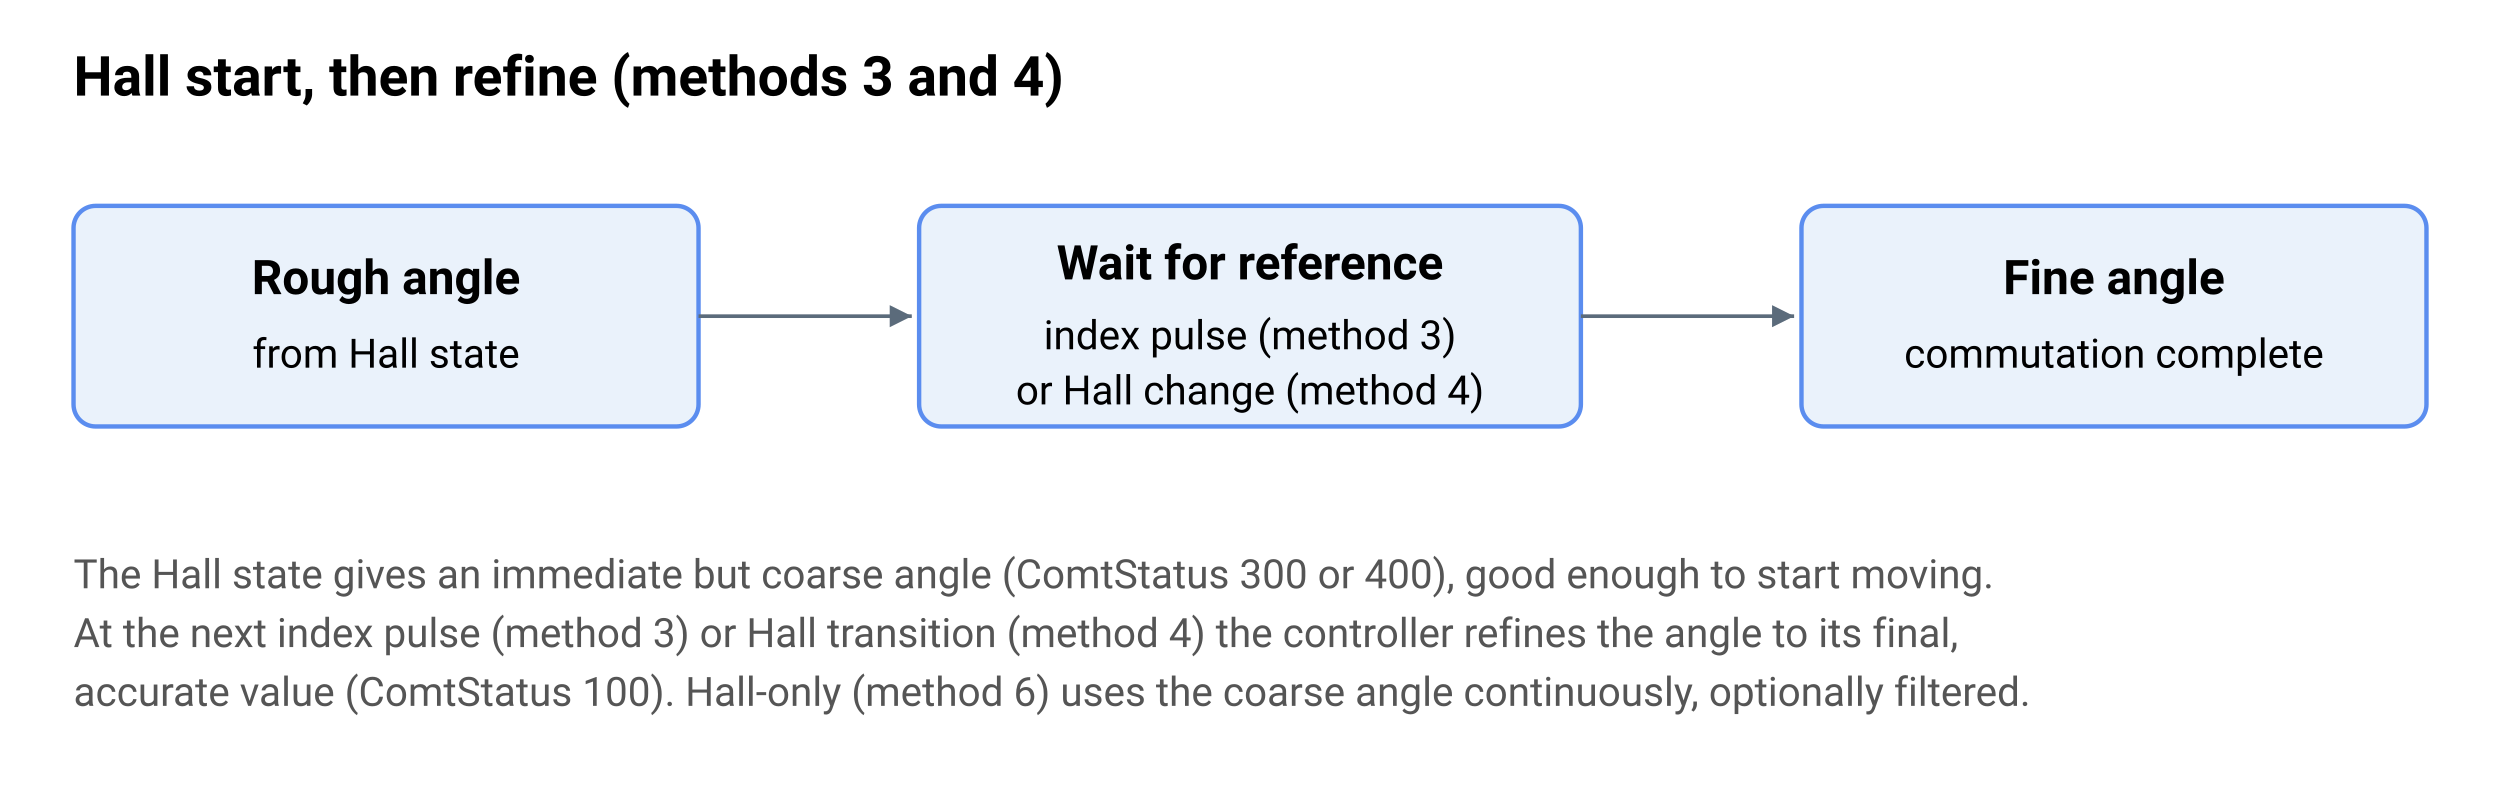
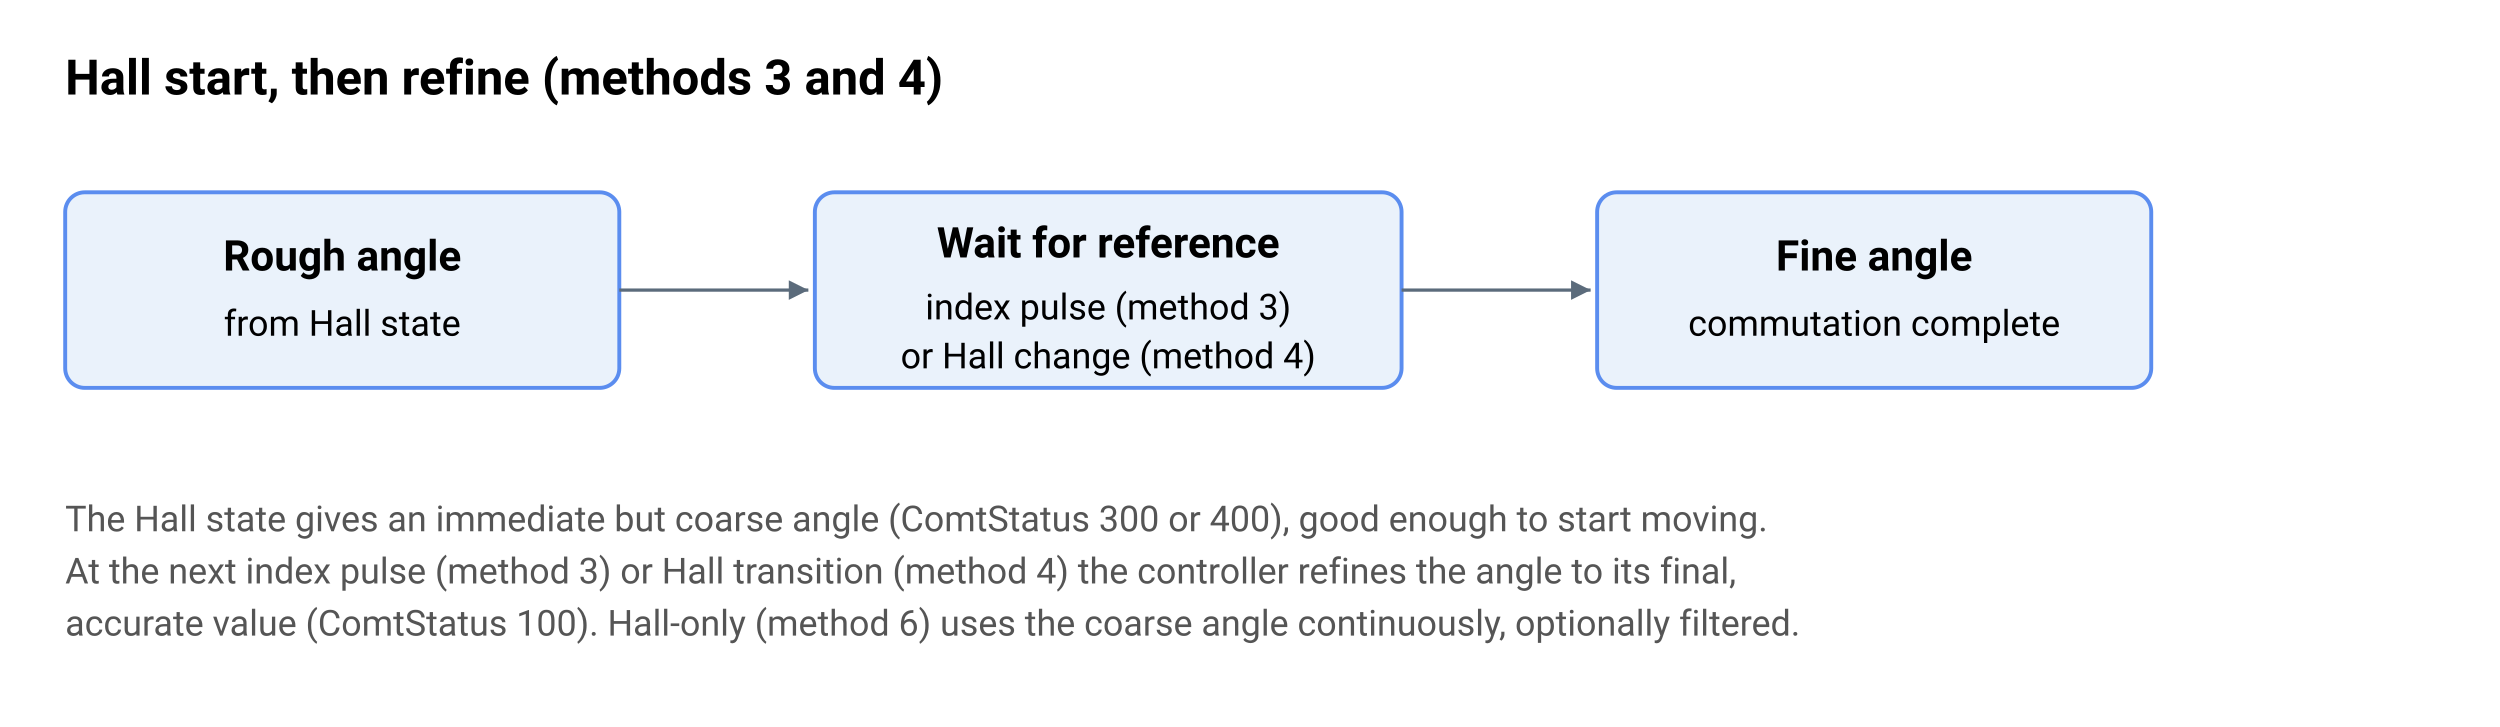
- <svg xmlns="http://www.w3.org/2000/svg" width="680" height="220" viewBox="0 0 680 220" font-family="-apple-system,Segoe UI,Roboto,sans-serif" font-size="13" role="img" aria-label="Hall start then refine: a rough angle is taken from the Hall state (ComtStatus 300 or 400) so motion can begin; on the next index pulse (method 3) or Hall transition (method 4) the angle is refined to its final value with ComtStatus 100.">
+ <svg xmlns="http://www.w3.org/2000/svg" width="767" height="223" viewBox="0 -3 767 223" font-family="-apple-system,Segoe UI,Roboto,sans-serif" font-size="13" role="img" aria-label="Hall start then refine: a rough angle is taken from the Hall state (ComtStatus 300 or 400) so motion can begin; on the next index pulse (method 3) or Hall transition (method 4) the angle is refined to its final value with ComtStatus 100.">
  <defs>
    <marker id="arrow" markerWidth="8" markerHeight="8" refX="6" refY="3" orient="auto">
      <path d="M0,0 L6,3 L0,6 Z" fill="#5b6b7b" />
    </marker>
  </defs>
  <text x="20" y="26" font-size="15" font-weight="bold">Hall start, then refine (methods 3 and 4)</text>
  <rect x="20" y="56" width="170" height="60" rx="6" fill="#eaf2fb" stroke="#5b8def" stroke-width="1.2" />
  <text x="105" y="80" text-anchor="middle" font-weight="bold">Rough angle</text>
  <text x="105" y="100" text-anchor="middle" font-size="11">from Hall state</text>
  <rect x="250" y="56" width="180" height="60" rx="6" fill="#eaf2fb" stroke="#5b8def" stroke-width="1.2" />
  <text x="340" y="76" text-anchor="middle" font-weight="bold">Wait for reference</text>
  <text x="340" y="95" text-anchor="middle" font-size="11">index pulse (method 3)</text>
  <text x="340" y="110" text-anchor="middle" font-size="11">or Hall change (method 4)</text>
  <rect x="490" y="56" width="170" height="60" rx="6" fill="#eaf2fb" stroke="#5b8def" stroke-width="1.2" />
  <text x="575" y="80" text-anchor="middle" font-weight="bold">Fine angle</text>
  <text x="575" y="100" text-anchor="middle" font-size="11">commutation complete</text>
  <line x1="190" y1="86" x2="248" y2="86" stroke="#5b6b7b" marker-end="url(#arrow)" />
  <line x1="430" y1="86" x2="488" y2="86" stroke="#5b6b7b" marker-end="url(#arrow)" />
  <text x="20" y="160" fill="#555" font-size="11">The Hall state gives an immediate but coarse angle (ComtStatus 300 or 400), good enough to start moving.</text>
  <text x="20" y="176" fill="#555" font-size="11">At the next index pulse (method 3) or Hall transition (method 4) the controller refines the angle to its final,</text>
  <text x="20" y="192" fill="#555" font-size="11">accurate value (ComtStatus 100). Hall-only (method 6) uses the coarse angle continuously, optionally filtered.</text>
</svg>
